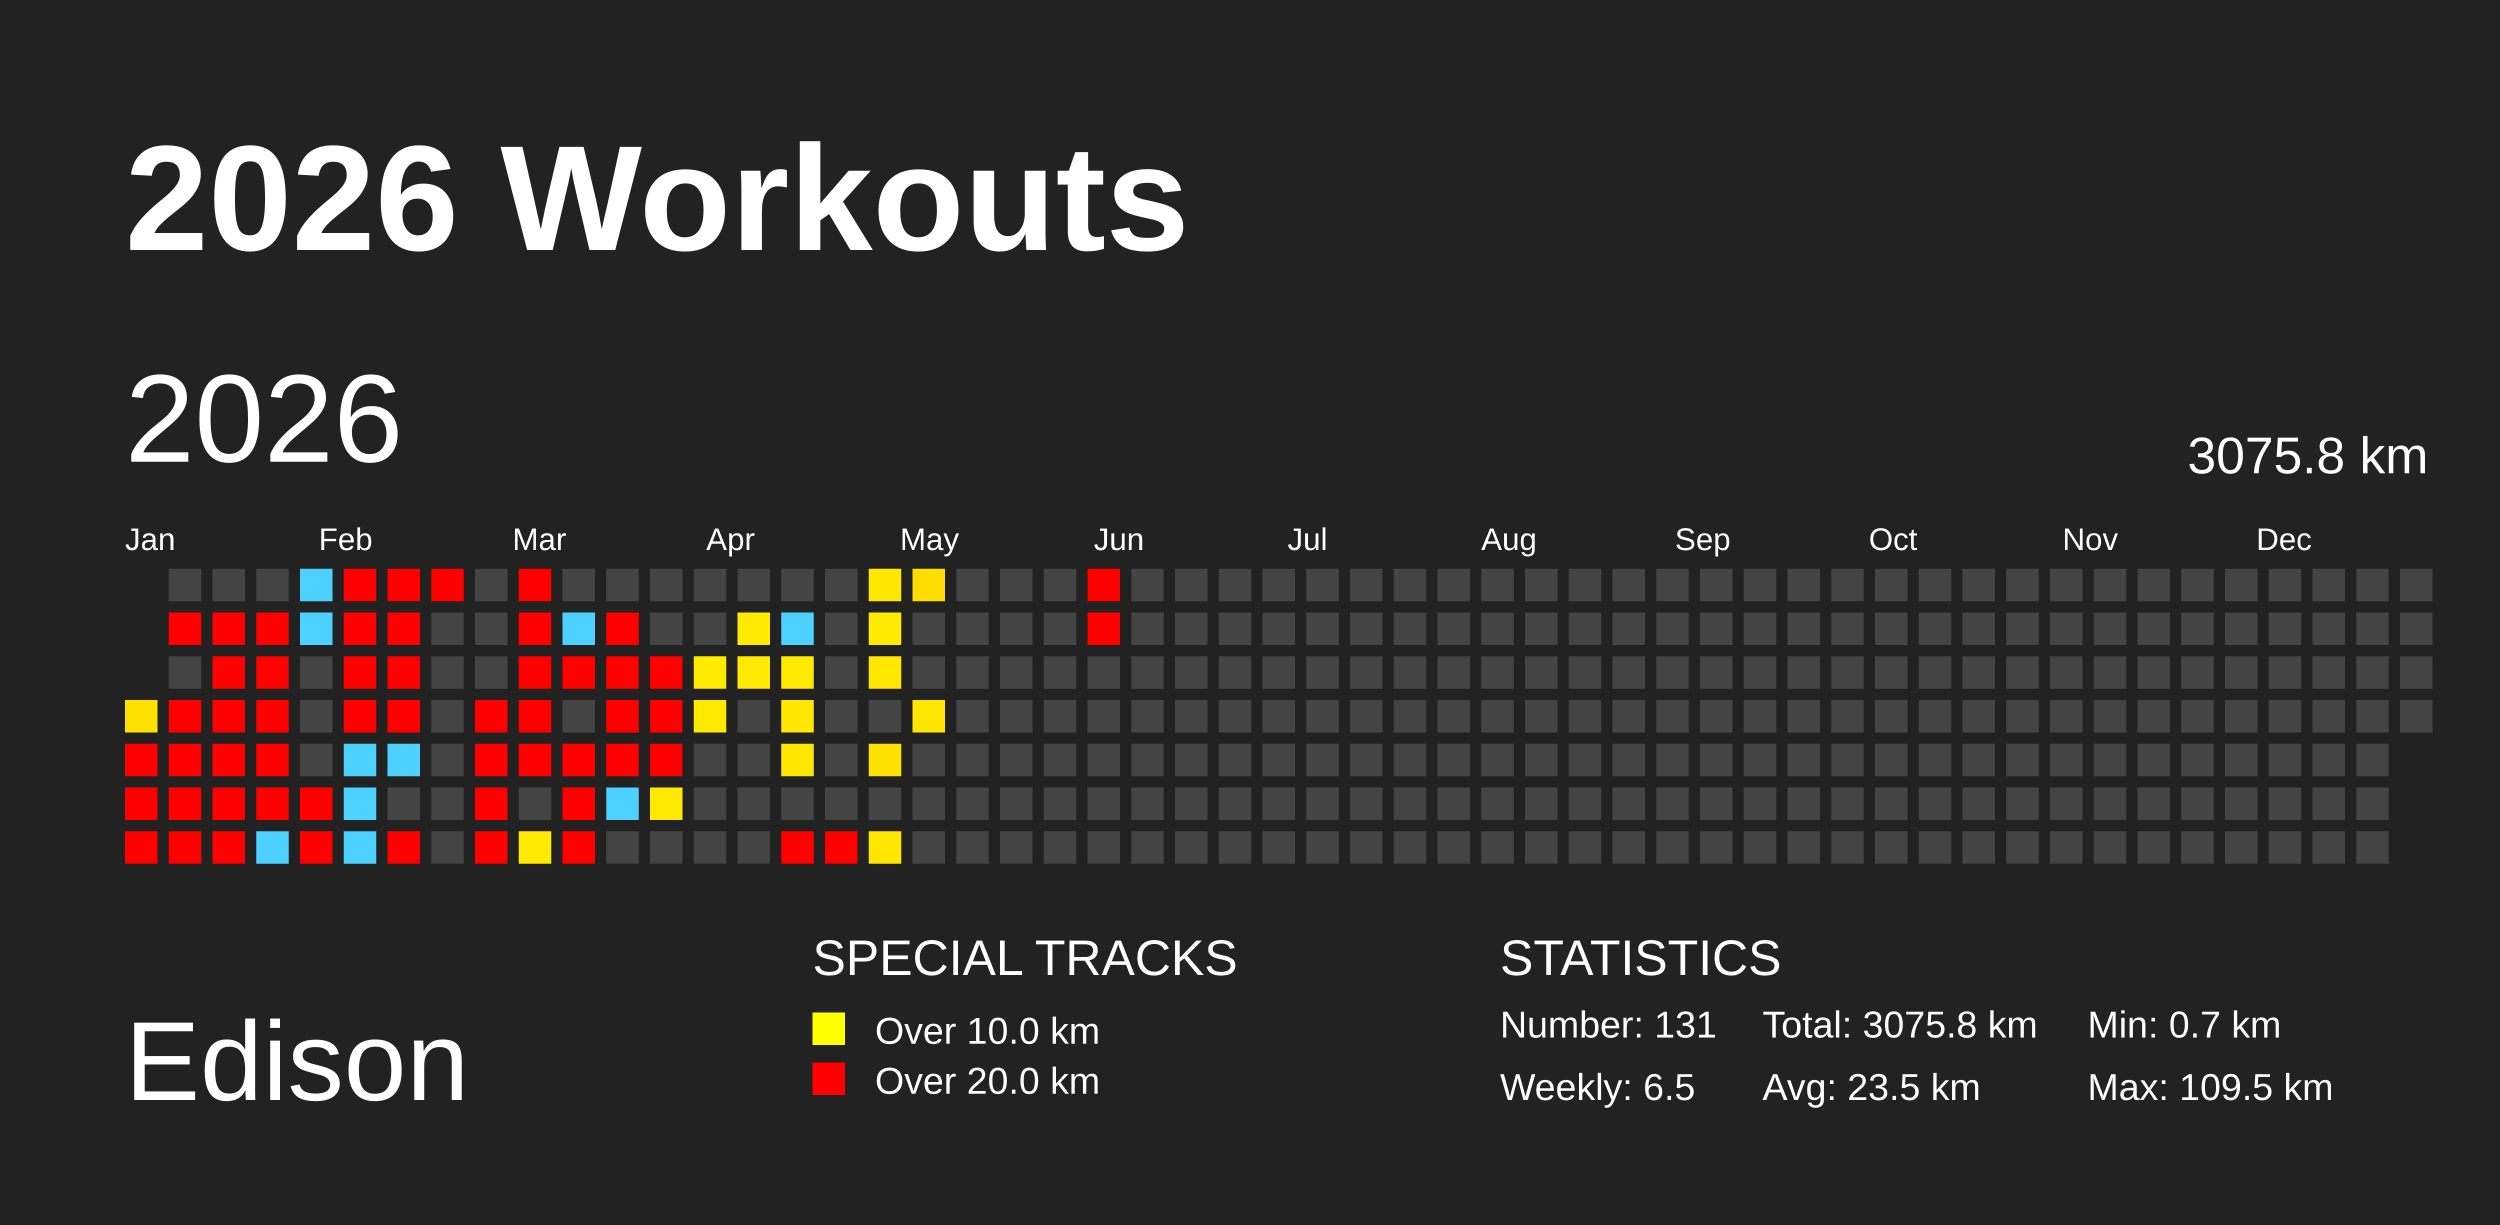
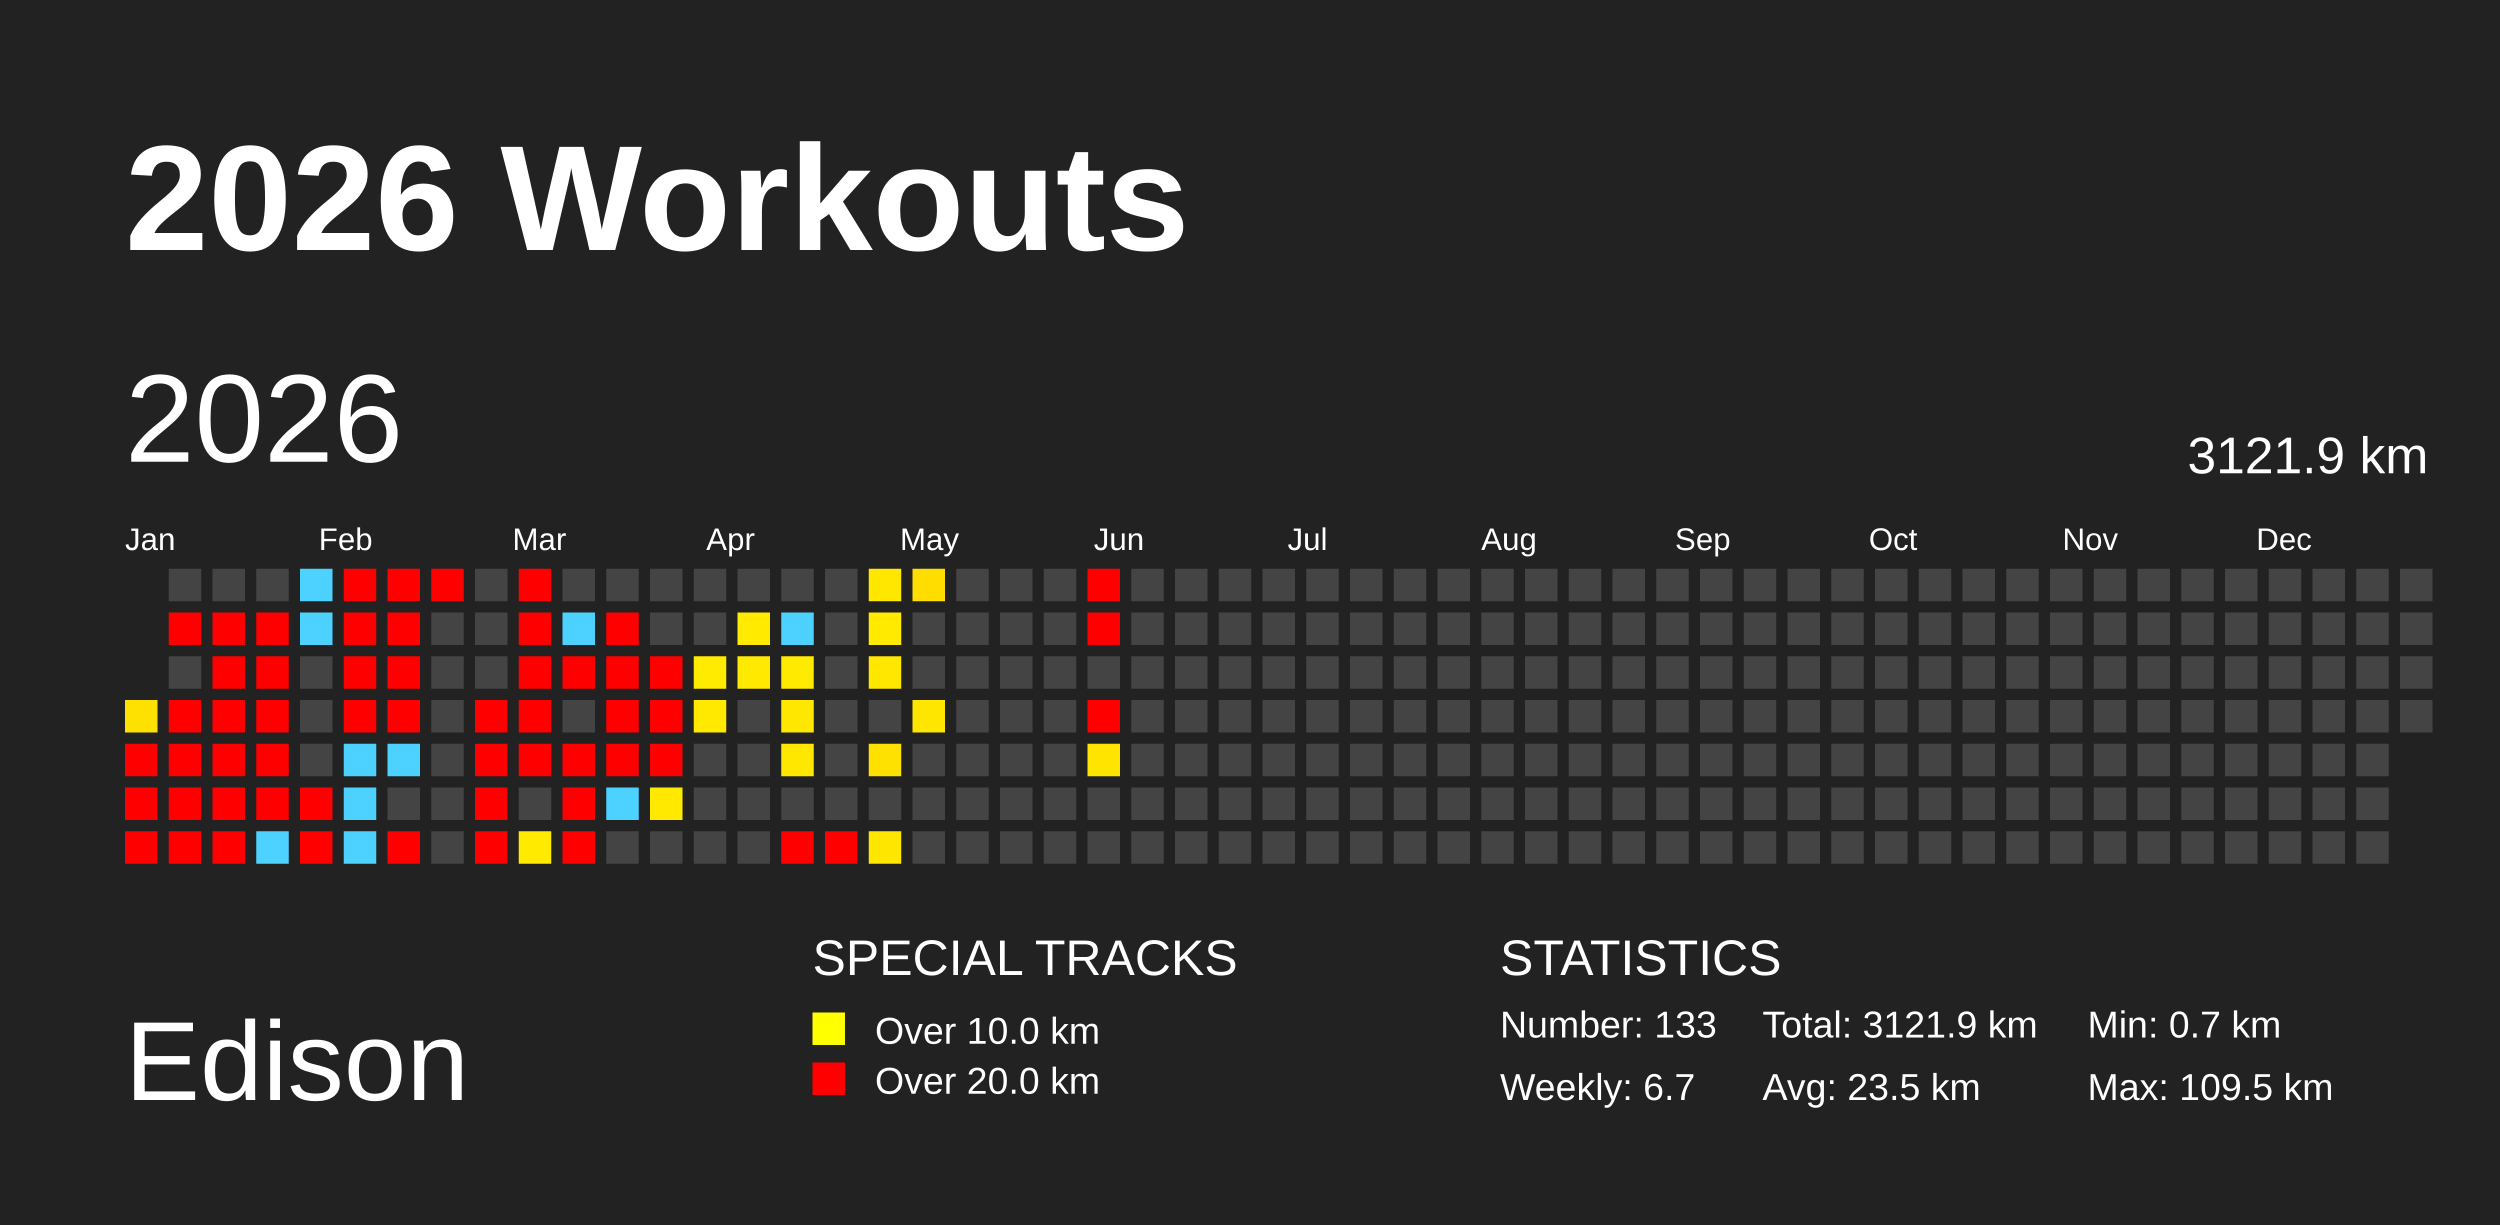
<svg xmlns="http://www.w3.org/2000/svg" baseProfile="full" height="98mm" version="1.1" viewBox="0,0,200,98" width="200mm">
  <defs />
  <rect fill="#222222" height="98" width="200" x="0" y="0" />
  <text fill="#FFFFFF" style="font-size:12px; font-family:Arial; font-weight:bold;" x="10" y="20">2026 Workouts</text>
  <text fill="#FFFFFF" style="font-size:9px; font-family:Arial" x="10" y="88">Edison</text>
  <text fill="#FFFFFF" style="font-size:4px; font-family:Arial" x="65" y="78">SPECIAL TRACKS</text>
  <rect fill="yellow" height="2.6" width="2.6" x="65" y="81" />
  <text fill="#FFFFFF" style="font-size:3px; font-family:Arial" x="70" y="83.5">Over 10.0 km</text>
  <rect fill="red" height="2.6" width="2.6" x="65" y="85" />
  <text fill="#FFFFFF" style="font-size:3px; font-family:Arial" x="70" y="87.5">Over 20.0 km</text>
  <text fill="#FFFFFF" style="font-size:4px; font-family:Arial" x="120" y="78">STATISTICS</text>
-   <text fill="#FFFFFF" style="font-size:3px; font-family:Arial" x="120" y="83">Number: 131</text>
-   <text fill="#FFFFFF" style="font-size:3px; font-family:Arial" x="120" y="88">Weekly: 6.5</text>
-   <text fill="#FFFFFF" style="font-size:3px; font-family:Arial" x="141" y="83">Total: 3075.8 km</text>
+   <text fill="#FFFFFF" style="font-size:3px; font-family:Arial" x="120" y="83">Number: 133</text>
+   <text fill="#FFFFFF" style="font-size:3px; font-family:Arial" x="120" y="88">Weekly: 6.7</text>
+   <text fill="#FFFFFF" style="font-size:3px; font-family:Arial" x="141" y="83">Total: 3121.9 km</text>
  <text fill="#FFFFFF" style="font-size:3px; font-family:Arial" x="141" y="88">Avg: 23.5 km</text>
  <text fill="#FFFFFF" style="font-size:3px; font-family:Arial" x="167" y="83">Min: 0.7 km</text>
  <text fill="#FFFFFF" style="font-size:3px; font-family:Arial" x="167" y="88">Max: 109.5 km</text>
  <text dominant-baseline="hanging" fill="#FFFFFF" style="font-size:10.0px; font-family:Arial;" x="10" y="30">2026</text>
-   <text dominant-baseline="hanging" fill="#FFFFFF" style="font-size:4.125px; font-family:Arial;" x="175" y="35">3075.8 km</text>
+   <text dominant-baseline="hanging" fill="#FFFFFF" style="font-size:4.125px; font-family:Arial;" x="175" y="35">3121.9 km</text>
  <text fill="#FFFFFF" style="font-size:2.5px; font-family:Arial" x="10.0" y="44">Jan</text>
  <text fill="#FFFFFF" style="font-size:2.5px; font-family:Arial" x="25.5" y="44">Feb</text>
  <text fill="#FFFFFF" style="font-size:2.5px; font-family:Arial" x="41.0" y="44">Mar</text>
  <text fill="#FFFFFF" style="font-size:2.5px; font-family:Arial" x="56.5" y="44">Apr</text>
  <text fill="#FFFFFF" style="font-size:2.5px; font-family:Arial" x="72.0" y="44">May</text>
  <text fill="#FFFFFF" style="font-size:2.5px; font-family:Arial" x="87.5" y="44">Jun</text>
  <text fill="#FFFFFF" style="font-size:2.5px; font-family:Arial" x="103.0" y="44">Jul</text>
  <text fill="#FFFFFF" style="font-size:2.5px; font-family:Arial" x="118.5" y="44">Aug</text>
  <text fill="#FFFFFF" style="font-size:2.5px; font-family:Arial" x="134.0" y="44">Sep</text>
  <text fill="#FFFFFF" style="font-size:2.5px; font-family:Arial" x="149.5" y="44">Oct</text>
  <text fill="#FFFFFF" style="font-size:2.5px; font-family:Arial" x="165.0" y="44">Nov</text>
  <text fill="#FFFFFF" style="font-size:2.5px; font-family:Arial" x="180.5" y="44">Dec</text>
  <rect fill="#ffe100" height="2.6" width="2.6" x="10.0" y="56.0" />
  <rect fill="red" height="2.6" width="2.6" x="10.0" y="59.5" />
  <rect fill="red" height="2.6" width="2.6" x="10.0" y="63.0" />
  <rect fill="red" height="2.6" width="2.6" x="10.0" y="66.5" />
  <rect fill="#444444" height="2.6" width="2.6" x="13.5" y="45.5" />
  <rect fill="red" height="2.6" width="2.6" x="13.5" y="49.0" />
  <rect fill="#444444" height="2.6" width="2.6" x="13.5" y="52.5" />
  <rect fill="red" height="2.6" width="2.6" x="13.5" y="56.0" />
  <rect fill="red" height="2.6" width="2.6" x="13.5" y="59.5" />
  <rect fill="red" height="2.6" width="2.6" x="13.5" y="63.0" />
  <rect fill="red" height="2.6" width="2.6" x="13.5" y="66.5" />
  <rect fill="#444444" height="2.6" width="2.6" x="17.0" y="45.5" />
  <rect fill="red" height="2.6" width="2.6" x="17.0" y="49.0" />
  <rect fill="red" height="2.6" width="2.6" x="17.0" y="52.5" />
  <rect fill="red" height="2.6" width="2.6" x="17.0" y="56.0" />
  <rect fill="red" height="2.6" width="2.6" x="17.0" y="59.5" />
  <rect fill="red" height="2.6" width="2.6" x="17.0" y="63.0" />
  <rect fill="red" height="2.6" width="2.6" x="17.0" y="66.5" />
  <rect fill="#444444" height="2.6" width="2.6" x="20.5" y="45.5" />
  <rect fill="red" height="2.6" width="2.6" x="20.5" y="49.0" />
  <rect fill="red" height="2.6" width="2.6" x="20.5" y="52.5" />
  <rect fill="red" height="2.6" width="2.6" x="20.5" y="56.0" />
  <rect fill="red" height="2.6" width="2.6" x="20.5" y="59.5" />
  <rect fill="red" height="2.6" width="2.6" x="20.5" y="63.0" />
  <rect fill="#4dd2ff" height="2.6" width="2.6" x="20.5" y="66.5" />
  <rect fill="#4dd2ff" height="2.6" width="2.6" x="24.0" y="45.5" />
  <rect fill="#4dd2ff" height="2.6" width="2.6" x="24.0" y="49.0" />
  <rect fill="#444444" height="2.6" width="2.6" x="24.0" y="52.5" />
  <rect fill="#444444" height="2.6" width="2.6" x="24.0" y="56.0" />
  <rect fill="#444444" height="2.6" width="2.6" x="24.0" y="59.5" />
  <rect fill="red" height="2.6" width="2.6" x="24.0" y="63.0" />
  <rect fill="red" height="2.6" width="2.6" x="24.0" y="66.5" />
  <rect fill="red" height="2.6" width="2.6" x="27.5" y="45.5" />
  <rect fill="red" height="2.6" width="2.6" x="27.5" y="49.0" />
  <rect fill="red" height="2.6" width="2.6" x="27.5" y="52.5" />
  <rect fill="red" height="2.6" width="2.6" x="27.5" y="56.0" />
  <rect fill="#4dd2ff" height="2.6" width="2.6" x="27.5" y="59.5" />
  <rect fill="#4dd2ff" height="2.6" width="2.6" x="27.5" y="63.0" />
  <rect fill="#4dd2ff" height="2.6" width="2.6" x="27.5" y="66.5" />
  <rect fill="red" height="2.6" width="2.6" x="31.0" y="45.5" />
  <rect fill="red" height="2.6" width="2.6" x="31.0" y="49.0" />
  <rect fill="red" height="2.6" width="2.6" x="31.0" y="52.5" />
  <rect fill="red" height="2.6" width="2.6" x="31.0" y="56.0" />
  <rect fill="#4dd2ff" height="2.6" width="2.6" x="31.0" y="59.5" />
  <rect fill="#444444" height="2.6" width="2.6" x="31.0" y="63.0" />
  <rect fill="red" height="2.6" width="2.6" x="31.0" y="66.5" />
  <rect fill="red" height="2.6" width="2.6" x="34.5" y="45.5" />
  <rect fill="#444444" height="2.6" width="2.6" x="34.5" y="49.0" />
  <rect fill="#444444" height="2.6" width="2.6" x="34.5" y="52.5" />
  <rect fill="#444444" height="2.6" width="2.6" x="34.5" y="56.0" />
  <rect fill="#444444" height="2.6" width="2.6" x="34.5" y="59.5" />
  <rect fill="#444444" height="2.6" width="2.6" x="34.5" y="63.0" />
  <rect fill="#444444" height="2.6" width="2.6" x="34.5" y="66.5" />
  <rect fill="#444444" height="2.6" width="2.6" x="38.0" y="45.5" />
  <rect fill="#444444" height="2.6" width="2.6" x="38.0" y="49.0" />
  <rect fill="#444444" height="2.6" width="2.6" x="38.0" y="52.5" />
  <rect fill="red" height="2.6" width="2.6" x="38.0" y="56.0" />
  <rect fill="red" height="2.6" width="2.6" x="38.0" y="59.5" />
  <rect fill="red" height="2.6" width="2.6" x="38.0" y="63.0" />
  <rect fill="red" height="2.6" width="2.6" x="38.0" y="66.5" />
  <rect fill="red" height="2.6" width="2.6" x="41.5" y="45.5" />
  <rect fill="red" height="2.6" width="2.6" x="41.5" y="49.0" />
  <rect fill="red" height="2.6" width="2.6" x="41.5" y="52.5" />
  <rect fill="red" height="2.6" width="2.6" x="41.5" y="56.0" />
  <rect fill="red" height="2.6" width="2.6" x="41.5" y="59.5" />
  <rect fill="#444444" height="2.6" width="2.6" x="41.5" y="63.0" />
  <rect fill="#ffea00" height="2.6" width="2.6" x="41.5" y="66.5" />
  <rect fill="#444444" height="2.6" width="2.6" x="45.0" y="45.5" />
  <rect fill="#4dd2ff" height="2.6" width="2.6" x="45.0" y="49.0" />
  <rect fill="red" height="2.6" width="2.6" x="45.0" y="52.5" />
  <rect fill="#444444" height="2.6" width="2.6" x="45.0" y="56.0" />
  <rect fill="red" height="2.6" width="2.6" x="45.0" y="59.5" />
  <rect fill="red" height="2.6" width="2.6" x="45.0" y="63.0" />
  <rect fill="red" height="2.6" width="2.6" x="45.0" y="66.5" />
  <rect fill="#444444" height="2.6" width="2.6" x="48.5" y="45.5" />
  <rect fill="red" height="2.6" width="2.6" x="48.5" y="49.0" />
  <rect fill="red" height="2.6" width="2.6" x="48.5" y="52.5" />
  <rect fill="red" height="2.6" width="2.6" x="48.5" y="56.0" />
  <rect fill="red" height="2.6" width="2.6" x="48.5" y="59.5" />
  <rect fill="#4dd2ff" height="2.6" width="2.6" x="48.5" y="63.0" />
  <rect fill="#444444" height="2.6" width="2.6" x="48.5" y="66.5" />
  <rect fill="#444444" height="2.6" width="2.6" x="52.0" y="45.5" />
  <rect fill="#444444" height="2.6" width="2.6" x="52.0" y="49.0" />
  <rect fill="red" height="2.6" width="2.6" x="52.0" y="52.5" />
  <rect fill="red" height="2.6" width="2.6" x="52.0" y="56.0" />
  <rect fill="red" height="2.6" width="2.6" x="52.0" y="59.5" />
  <rect fill="#ffe900" height="2.6" width="2.6" x="52.0" y="63.0" />
  <rect fill="#444444" height="2.6" width="2.6" x="52.0" y="66.5" />
  <rect fill="#444444" height="2.6" width="2.6" x="55.5" y="45.5" />
  <rect fill="#444444" height="2.6" width="2.6" x="55.5" y="49.0" />
  <rect fill="#ffeb00" height="2.6" width="2.6" x="55.5" y="52.5" />
  <rect fill="#ffe900" height="2.6" width="2.6" x="55.5" y="56.0" />
  <rect fill="#444444" height="2.6" width="2.6" x="55.5" y="59.5" />
  <rect fill="#444444" height="2.6" width="2.6" x="55.5" y="63.0" />
  <rect fill="#444444" height="2.6" width="2.6" x="55.5" y="66.5" />
  <rect fill="#444444" height="2.6" width="2.6" x="59.0" y="45.5" />
  <rect fill="#ffea00" height="2.6" width="2.6" x="59.0" y="49.0" />
  <rect fill="#ffe900" height="2.6" width="2.6" x="59.0" y="52.5" />
  <rect fill="#444444" height="2.6" width="2.6" x="59.0" y="56.0" />
  <rect fill="#444444" height="2.6" width="2.6" x="59.0" y="59.5" />
  <rect fill="#444444" height="2.6" width="2.6" x="59.0" y="63.0" />
  <rect fill="#444444" height="2.6" width="2.6" x="59.0" y="66.5" />
  <rect fill="#444444" height="2.6" width="2.6" x="62.5" y="45.5" />
  <rect fill="#4dd2ff" height="2.6" width="2.6" x="62.5" y="49.0" />
  <rect fill="#ffea00" height="2.6" width="2.6" x="62.5" y="52.5" />
  <rect fill="#ffe700" height="2.6" width="2.6" x="62.5" y="56.0" />
  <rect fill="#ffe700" height="2.6" width="2.6" x="62.5" y="59.5" />
  <rect fill="#444444" height="2.6" width="2.6" x="62.5" y="63.0" />
  <rect fill="red" height="2.6" width="2.6" x="62.5" y="66.5" />
  <rect fill="#444444" height="2.6" width="2.6" x="66.0" y="45.5" />
  <rect fill="#444444" height="2.6" width="2.6" x="66.0" y="49.0" />
  <rect fill="#444444" height="2.6" width="2.6" x="66.0" y="52.5" />
  <rect fill="#444444" height="2.6" width="2.6" x="66.0" y="56.0" />
  <rect fill="#444444" height="2.6" width="2.6" x="66.0" y="59.5" />
  <rect fill="#444444" height="2.6" width="2.6" x="66.0" y="63.0" />
  <rect fill="red" height="2.6" width="2.6" x="66.0" y="66.5" />
  <rect fill="#ffe700" height="2.6" width="2.6" x="69.5" y="45.5" />
  <rect fill="#ffea00" height="2.6" width="2.6" x="69.5" y="49.0" />
  <rect fill="#ffe700" height="2.6" width="2.6" x="69.5" y="52.5" />
  <rect fill="#444444" height="2.6" width="2.6" x="69.5" y="56.0" />
  <rect fill="#ffe100" height="2.6" width="2.6" x="69.5" y="59.5" />
  <rect fill="#444444" height="2.6" width="2.6" x="69.5" y="63.0" />
  <rect fill="#ffe600" height="2.6" width="2.6" x="69.5" y="66.5" />
  <rect fill="#ffdd00" height="2.6" width="2.6" x="73.0" y="45.5" />
  <rect fill="#444444" height="2.6" width="2.6" x="73.0" y="49.0" />
  <rect fill="#444444" height="2.6" width="2.6" x="73.0" y="52.5" />
  <rect fill="#ffe600" height="2.6" width="2.6" x="73.0" y="56.0" />
  <rect fill="#444444" height="2.6" width="2.6" x="73.0" y="59.5" />
  <rect fill="#444444" height="2.6" width="2.6" x="73.0" y="63.0" />
  <rect fill="#444444" height="2.6" width="2.6" x="73.0" y="66.5" />
  <rect fill="#444444" height="2.6" width="2.6" x="76.5" y="45.5" />
  <rect fill="#444444" height="2.6" width="2.6" x="76.5" y="49.0" />
  <rect fill="#444444" height="2.6" width="2.6" x="76.5" y="52.5" />
  <rect fill="#444444" height="2.6" width="2.6" x="76.5" y="56.0" />
  <rect fill="#444444" height="2.6" width="2.6" x="76.5" y="59.5" />
  <rect fill="#444444" height="2.6" width="2.6" x="76.5" y="63.0" />
  <rect fill="#444444" height="2.6" width="2.6" x="76.5" y="66.5" />
  <rect fill="#444444" height="2.6" width="2.6" x="80.0" y="45.5" />
  <rect fill="#444444" height="2.6" width="2.6" x="80.0" y="49.0" />
  <rect fill="#444444" height="2.6" width="2.6" x="80.0" y="52.5" />
  <rect fill="#444444" height="2.6" width="2.6" x="80.0" y="56.0" />
  <rect fill="#444444" height="2.6" width="2.6" x="80.0" y="59.5" />
  <rect fill="#444444" height="2.6" width="2.6" x="80.0" y="63.0" />
  <rect fill="#444444" height="2.6" width="2.6" x="80.0" y="66.5" />
  <rect fill="#444444" height="2.6" width="2.6" x="83.5" y="45.5" />
  <rect fill="#444444" height="2.6" width="2.6" x="83.5" y="49.0" />
  <rect fill="#444444" height="2.6" width="2.6" x="83.5" y="52.5" />
  <rect fill="#444444" height="2.6" width="2.6" x="83.5" y="56.0" />
  <rect fill="#444444" height="2.6" width="2.6" x="83.5" y="59.5" />
  <rect fill="#444444" height="2.6" width="2.6" x="83.5" y="63.0" />
  <rect fill="#444444" height="2.6" width="2.6" x="83.5" y="66.5" />
  <rect fill="red" height="2.6" width="2.6" x="87.0" y="45.5" />
  <rect fill="red" height="2.6" width="2.6" x="87.0" y="49.0" />
  <rect fill="#444444" height="2.6" width="2.6" x="87.0" y="52.5" />
-   <rect fill="#444444" height="2.6" width="2.6" x="87.0" y="56.0" />
-   <rect fill="#444444" height="2.6" width="2.6" x="87.0" y="59.5" />
+   <rect fill="red" height="2.6" width="2.6" x="87.0" y="56.0" />
+   <rect fill="#ffe400" height="2.6" width="2.6" x="87.0" y="59.5" />
  <rect fill="#444444" height="2.6" width="2.6" x="87.0" y="63.0" />
  <rect fill="#444444" height="2.6" width="2.6" x="87.0" y="66.5" />
  <rect fill="#444444" height="2.6" width="2.6" x="90.5" y="45.5" />
  <rect fill="#444444" height="2.6" width="2.6" x="90.5" y="49.0" />
  <rect fill="#444444" height="2.6" width="2.6" x="90.5" y="52.5" />
  <rect fill="#444444" height="2.6" width="2.6" x="90.5" y="56.0" />
  <rect fill="#444444" height="2.6" width="2.6" x="90.5" y="59.5" />
  <rect fill="#444444" height="2.6" width="2.6" x="90.5" y="63.0" />
  <rect fill="#444444" height="2.6" width="2.6" x="90.5" y="66.5" />
  <rect fill="#444444" height="2.6" width="2.6" x="94.0" y="45.5" />
  <rect fill="#444444" height="2.6" width="2.6" x="94.0" y="49.0" />
  <rect fill="#444444" height="2.6" width="2.6" x="94.0" y="52.5" />
  <rect fill="#444444" height="2.6" width="2.6" x="94.0" y="56.0" />
  <rect fill="#444444" height="2.6" width="2.6" x="94.0" y="59.5" />
  <rect fill="#444444" height="2.6" width="2.6" x="94.0" y="63.0" />
  <rect fill="#444444" height="2.6" width="2.6" x="94.0" y="66.5" />
  <rect fill="#444444" height="2.6" width="2.6" x="97.5" y="45.5" />
  <rect fill="#444444" height="2.6" width="2.6" x="97.5" y="49.0" />
  <rect fill="#444444" height="2.6" width="2.6" x="97.5" y="52.5" />
  <rect fill="#444444" height="2.6" width="2.6" x="97.5" y="56.0" />
  <rect fill="#444444" height="2.6" width="2.6" x="97.5" y="59.5" />
  <rect fill="#444444" height="2.6" width="2.6" x="97.5" y="63.0" />
  <rect fill="#444444" height="2.6" width="2.6" x="97.5" y="66.5" />
  <rect fill="#444444" height="2.6" width="2.6" x="101.0" y="45.5" />
  <rect fill="#444444" height="2.6" width="2.6" x="101.0" y="49.0" />
  <rect fill="#444444" height="2.6" width="2.6" x="101.0" y="52.5" />
  <rect fill="#444444" height="2.6" width="2.6" x="101.0" y="56.0" />
  <rect fill="#444444" height="2.6" width="2.6" x="101.0" y="59.5" />
  <rect fill="#444444" height="2.6" width="2.6" x="101.0" y="63.0" />
  <rect fill="#444444" height="2.6" width="2.6" x="101.0" y="66.5" />
  <rect fill="#444444" height="2.6" width="2.6" x="104.5" y="45.5" />
  <rect fill="#444444" height="2.6" width="2.6" x="104.5" y="49.0" />
  <rect fill="#444444" height="2.6" width="2.6" x="104.5" y="52.5" />
  <rect fill="#444444" height="2.6" width="2.6" x="104.5" y="56.0" />
  <rect fill="#444444" height="2.6" width="2.6" x="104.5" y="59.5" />
  <rect fill="#444444" height="2.6" width="2.6" x="104.5" y="63.0" />
  <rect fill="#444444" height="2.6" width="2.6" x="104.5" y="66.5" />
  <rect fill="#444444" height="2.6" width="2.6" x="108.0" y="45.5" />
  <rect fill="#444444" height="2.6" width="2.6" x="108.0" y="49.0" />
  <rect fill="#444444" height="2.6" width="2.6" x="108.0" y="52.5" />
  <rect fill="#444444" height="2.6" width="2.6" x="108.0" y="56.0" />
  <rect fill="#444444" height="2.6" width="2.6" x="108.0" y="59.5" />
  <rect fill="#444444" height="2.6" width="2.6" x="108.0" y="63.0" />
  <rect fill="#444444" height="2.6" width="2.6" x="108.0" y="66.5" />
  <rect fill="#444444" height="2.6" width="2.6" x="111.5" y="45.5" />
  <rect fill="#444444" height="2.6" width="2.6" x="111.5" y="49.0" />
  <rect fill="#444444" height="2.6" width="2.6" x="111.5" y="52.5" />
  <rect fill="#444444" height="2.6" width="2.6" x="111.5" y="56.0" />
  <rect fill="#444444" height="2.6" width="2.6" x="111.5" y="59.5" />
  <rect fill="#444444" height="2.6" width="2.6" x="111.5" y="63.0" />
  <rect fill="#444444" height="2.6" width="2.6" x="111.5" y="66.5" />
  <rect fill="#444444" height="2.6" width="2.6" x="115.0" y="45.5" />
  <rect fill="#444444" height="2.6" width="2.6" x="115.0" y="49.0" />
  <rect fill="#444444" height="2.6" width="2.6" x="115.0" y="52.5" />
  <rect fill="#444444" height="2.6" width="2.6" x="115.0" y="56.0" />
  <rect fill="#444444" height="2.6" width="2.6" x="115.0" y="59.5" />
  <rect fill="#444444" height="2.6" width="2.6" x="115.0" y="63.0" />
  <rect fill="#444444" height="2.6" width="2.6" x="115.0" y="66.5" />
  <rect fill="#444444" height="2.6" width="2.6" x="118.5" y="45.5" />
  <rect fill="#444444" height="2.6" width="2.6" x="118.5" y="49.0" />
  <rect fill="#444444" height="2.6" width="2.6" x="118.5" y="52.5" />
  <rect fill="#444444" height="2.6" width="2.6" x="118.5" y="56.0" />
  <rect fill="#444444" height="2.6" width="2.6" x="118.5" y="59.5" />
  <rect fill="#444444" height="2.6" width="2.6" x="118.5" y="63.0" />
  <rect fill="#444444" height="2.6" width="2.6" x="118.5" y="66.5" />
  <rect fill="#444444" height="2.6" width="2.6" x="122.0" y="45.5" />
  <rect fill="#444444" height="2.6" width="2.6" x="122.0" y="49.0" />
  <rect fill="#444444" height="2.6" width="2.6" x="122.0" y="52.5" />
  <rect fill="#444444" height="2.6" width="2.6" x="122.0" y="56.0" />
  <rect fill="#444444" height="2.6" width="2.6" x="122.0" y="59.5" />
  <rect fill="#444444" height="2.6" width="2.6" x="122.0" y="63.0" />
  <rect fill="#444444" height="2.6" width="2.6" x="122.0" y="66.5" />
  <rect fill="#444444" height="2.6" width="2.6" x="125.5" y="45.5" />
  <rect fill="#444444" height="2.6" width="2.6" x="125.5" y="49.0" />
  <rect fill="#444444" height="2.6" width="2.6" x="125.5" y="52.5" />
  <rect fill="#444444" height="2.6" width="2.6" x="125.5" y="56.0" />
  <rect fill="#444444" height="2.6" width="2.6" x="125.5" y="59.5" />
  <rect fill="#444444" height="2.6" width="2.6" x="125.5" y="63.0" />
  <rect fill="#444444" height="2.6" width="2.6" x="125.5" y="66.5" />
  <rect fill="#444444" height="2.6" width="2.6" x="129.0" y="45.5" />
  <rect fill="#444444" height="2.6" width="2.6" x="129.0" y="49.0" />
  <rect fill="#444444" height="2.6" width="2.6" x="129.0" y="52.5" />
  <rect fill="#444444" height="2.6" width="2.6" x="129.0" y="56.0" />
  <rect fill="#444444" height="2.6" width="2.6" x="129.0" y="59.5" />
  <rect fill="#444444" height="2.6" width="2.6" x="129.0" y="63.0" />
  <rect fill="#444444" height="2.6" width="2.6" x="129.0" y="66.5" />
  <rect fill="#444444" height="2.6" width="2.6" x="132.5" y="45.5" />
  <rect fill="#444444" height="2.6" width="2.6" x="132.5" y="49.0" />
  <rect fill="#444444" height="2.6" width="2.6" x="132.5" y="52.5" />
  <rect fill="#444444" height="2.6" width="2.6" x="132.5" y="56.0" />
  <rect fill="#444444" height="2.6" width="2.6" x="132.5" y="59.5" />
  <rect fill="#444444" height="2.6" width="2.6" x="132.5" y="63.0" />
  <rect fill="#444444" height="2.6" width="2.6" x="132.5" y="66.5" />
  <rect fill="#444444" height="2.6" width="2.6" x="136.0" y="45.5" />
  <rect fill="#444444" height="2.6" width="2.6" x="136.0" y="49.0" />
  <rect fill="#444444" height="2.6" width="2.6" x="136.0" y="52.5" />
  <rect fill="#444444" height="2.6" width="2.6" x="136.0" y="56.0" />
  <rect fill="#444444" height="2.6" width="2.6" x="136.0" y="59.5" />
  <rect fill="#444444" height="2.6" width="2.6" x="136.0" y="63.0" />
  <rect fill="#444444" height="2.6" width="2.6" x="136.0" y="66.5" />
  <rect fill="#444444" height="2.6" width="2.6" x="139.5" y="45.5" />
  <rect fill="#444444" height="2.6" width="2.6" x="139.5" y="49.0" />
  <rect fill="#444444" height="2.6" width="2.6" x="139.5" y="52.5" />
  <rect fill="#444444" height="2.6" width="2.6" x="139.5" y="56.0" />
  <rect fill="#444444" height="2.6" width="2.6" x="139.5" y="59.5" />
  <rect fill="#444444" height="2.6" width="2.6" x="139.5" y="63.0" />
  <rect fill="#444444" height="2.6" width="2.6" x="139.5" y="66.5" />
  <rect fill="#444444" height="2.6" width="2.6" x="143.0" y="45.5" />
  <rect fill="#444444" height="2.6" width="2.6" x="143.0" y="49.0" />
  <rect fill="#444444" height="2.6" width="2.6" x="143.0" y="52.5" />
  <rect fill="#444444" height="2.6" width="2.6" x="143.0" y="56.0" />
  <rect fill="#444444" height="2.6" width="2.6" x="143.0" y="59.5" />
  <rect fill="#444444" height="2.6" width="2.6" x="143.0" y="63.0" />
  <rect fill="#444444" height="2.6" width="2.6" x="143.0" y="66.5" />
  <rect fill="#444444" height="2.6" width="2.6" x="146.5" y="45.5" />
  <rect fill="#444444" height="2.6" width="2.6" x="146.5" y="49.0" />
  <rect fill="#444444" height="2.6" width="2.6" x="146.5" y="52.5" />
  <rect fill="#444444" height="2.6" width="2.6" x="146.5" y="56.0" />
  <rect fill="#444444" height="2.6" width="2.6" x="146.5" y="59.5" />
  <rect fill="#444444" height="2.6" width="2.6" x="146.5" y="63.0" />
  <rect fill="#444444" height="2.6" width="2.6" x="146.5" y="66.5" />
  <rect fill="#444444" height="2.6" width="2.6" x="150.0" y="45.5" />
  <rect fill="#444444" height="2.6" width="2.6" x="150.0" y="49.0" />
  <rect fill="#444444" height="2.6" width="2.6" x="150.0" y="52.5" />
  <rect fill="#444444" height="2.6" width="2.6" x="150.0" y="56.0" />
  <rect fill="#444444" height="2.6" width="2.6" x="150.0" y="59.5" />
  <rect fill="#444444" height="2.6" width="2.6" x="150.0" y="63.0" />
  <rect fill="#444444" height="2.6" width="2.6" x="150.0" y="66.5" />
  <rect fill="#444444" height="2.6" width="2.6" x="153.5" y="45.5" />
  <rect fill="#444444" height="2.6" width="2.6" x="153.5" y="49.0" />
  <rect fill="#444444" height="2.6" width="2.6" x="153.5" y="52.5" />
  <rect fill="#444444" height="2.6" width="2.6" x="153.5" y="56.0" />
  <rect fill="#444444" height="2.6" width="2.6" x="153.5" y="59.5" />
  <rect fill="#444444" height="2.6" width="2.6" x="153.5" y="63.0" />
  <rect fill="#444444" height="2.6" width="2.6" x="153.5" y="66.5" />
  <rect fill="#444444" height="2.6" width="2.6" x="157.0" y="45.5" />
  <rect fill="#444444" height="2.6" width="2.6" x="157.0" y="49.0" />
  <rect fill="#444444" height="2.6" width="2.6" x="157.0" y="52.5" />
  <rect fill="#444444" height="2.6" width="2.6" x="157.0" y="56.0" />
  <rect fill="#444444" height="2.6" width="2.6" x="157.0" y="59.5" />
  <rect fill="#444444" height="2.6" width="2.6" x="157.0" y="63.0" />
  <rect fill="#444444" height="2.6" width="2.6" x="157.0" y="66.5" />
  <rect fill="#444444" height="2.6" width="2.6" x="160.5" y="45.5" />
  <rect fill="#444444" height="2.6" width="2.6" x="160.5" y="49.0" />
  <rect fill="#444444" height="2.6" width="2.6" x="160.5" y="52.5" />
  <rect fill="#444444" height="2.6" width="2.6" x="160.5" y="56.0" />
  <rect fill="#444444" height="2.6" width="2.6" x="160.5" y="59.5" />
  <rect fill="#444444" height="2.6" width="2.6" x="160.5" y="63.0" />
  <rect fill="#444444" height="2.6" width="2.6" x="160.5" y="66.5" />
  <rect fill="#444444" height="2.6" width="2.6" x="164.0" y="45.5" />
  <rect fill="#444444" height="2.6" width="2.6" x="164.0" y="49.0" />
  <rect fill="#444444" height="2.6" width="2.6" x="164.0" y="52.5" />
  <rect fill="#444444" height="2.6" width="2.6" x="164.0" y="56.0" />
  <rect fill="#444444" height="2.6" width="2.6" x="164.0" y="59.5" />
  <rect fill="#444444" height="2.6" width="2.6" x="164.0" y="63.0" />
  <rect fill="#444444" height="2.6" width="2.6" x="164.0" y="66.5" />
  <rect fill="#444444" height="2.6" width="2.6" x="167.5" y="45.5" />
  <rect fill="#444444" height="2.6" width="2.6" x="167.5" y="49.0" />
  <rect fill="#444444" height="2.6" width="2.6" x="167.5" y="52.5" />
  <rect fill="#444444" height="2.6" width="2.6" x="167.5" y="56.0" />
  <rect fill="#444444" height="2.6" width="2.6" x="167.5" y="59.5" />
  <rect fill="#444444" height="2.6" width="2.6" x="167.5" y="63.0" />
  <rect fill="#444444" height="2.6" width="2.6" x="167.5" y="66.5" />
  <rect fill="#444444" height="2.6" width="2.6" x="171.0" y="45.5" />
  <rect fill="#444444" height="2.6" width="2.6" x="171.0" y="49.0" />
  <rect fill="#444444" height="2.6" width="2.6" x="171.0" y="52.5" />
  <rect fill="#444444" height="2.6" width="2.6" x="171.0" y="56.0" />
  <rect fill="#444444" height="2.6" width="2.6" x="171.0" y="59.5" />
  <rect fill="#444444" height="2.6" width="2.6" x="171.0" y="63.0" />
  <rect fill="#444444" height="2.6" width="2.6" x="171.0" y="66.5" />
  <rect fill="#444444" height="2.6" width="2.6" x="174.5" y="45.5" />
  <rect fill="#444444" height="2.6" width="2.6" x="174.5" y="49.0" />
  <rect fill="#444444" height="2.6" width="2.6" x="174.5" y="52.5" />
  <rect fill="#444444" height="2.6" width="2.6" x="174.5" y="56.0" />
  <rect fill="#444444" height="2.6" width="2.6" x="174.5" y="59.5" />
  <rect fill="#444444" height="2.6" width="2.6" x="174.5" y="63.0" />
  <rect fill="#444444" height="2.6" width="2.6" x="174.5" y="66.5" />
  <rect fill="#444444" height="2.6" width="2.6" x="178.0" y="45.5" />
  <rect fill="#444444" height="2.6" width="2.6" x="178.0" y="49.0" />
  <rect fill="#444444" height="2.6" width="2.6" x="178.0" y="52.5" />
  <rect fill="#444444" height="2.6" width="2.6" x="178.0" y="56.0" />
  <rect fill="#444444" height="2.6" width="2.6" x="178.0" y="59.5" />
  <rect fill="#444444" height="2.6" width="2.6" x="178.0" y="63.0" />
  <rect fill="#444444" height="2.6" width="2.6" x="178.0" y="66.5" />
  <rect fill="#444444" height="2.6" width="2.6" x="181.5" y="45.5" />
  <rect fill="#444444" height="2.6" width="2.6" x="181.5" y="49.0" />
  <rect fill="#444444" height="2.6" width="2.6" x="181.5" y="52.5" />
  <rect fill="#444444" height="2.6" width="2.6" x="181.5" y="56.0" />
  <rect fill="#444444" height="2.6" width="2.6" x="181.5" y="59.5" />
  <rect fill="#444444" height="2.6" width="2.6" x="181.5" y="63.0" />
  <rect fill="#444444" height="2.6" width="2.6" x="181.5" y="66.5" />
  <rect fill="#444444" height="2.6" width="2.6" x="185.0" y="45.5" />
  <rect fill="#444444" height="2.6" width="2.6" x="185.0" y="49.0" />
  <rect fill="#444444" height="2.6" width="2.6" x="185.0" y="52.5" />
  <rect fill="#444444" height="2.6" width="2.6" x="185.0" y="56.0" />
  <rect fill="#444444" height="2.6" width="2.6" x="185.0" y="59.5" />
  <rect fill="#444444" height="2.6" width="2.6" x="185.0" y="63.0" />
  <rect fill="#444444" height="2.6" width="2.6" x="185.0" y="66.5" />
  <rect fill="#444444" height="2.6" width="2.6" x="188.5" y="45.5" />
  <rect fill="#444444" height="2.6" width="2.6" x="188.5" y="49.0" />
  <rect fill="#444444" height="2.6" width="2.6" x="188.5" y="52.5" />
  <rect fill="#444444" height="2.6" width="2.6" x="188.5" y="56.0" />
  <rect fill="#444444" height="2.6" width="2.6" x="188.5" y="59.5" />
  <rect fill="#444444" height="2.6" width="2.6" x="188.5" y="63.0" />
  <rect fill="#444444" height="2.6" width="2.6" x="188.5" y="66.5" />
  <rect fill="#444444" height="2.6" width="2.6" x="192.0" y="45.5" />
  <rect fill="#444444" height="2.6" width="2.6" x="192.0" y="49.0" />
  <rect fill="#444444" height="2.6" width="2.6" x="192.0" y="52.5" />
  <rect fill="#444444" height="2.6" width="2.6" x="192.0" y="56.0" />
</svg>
